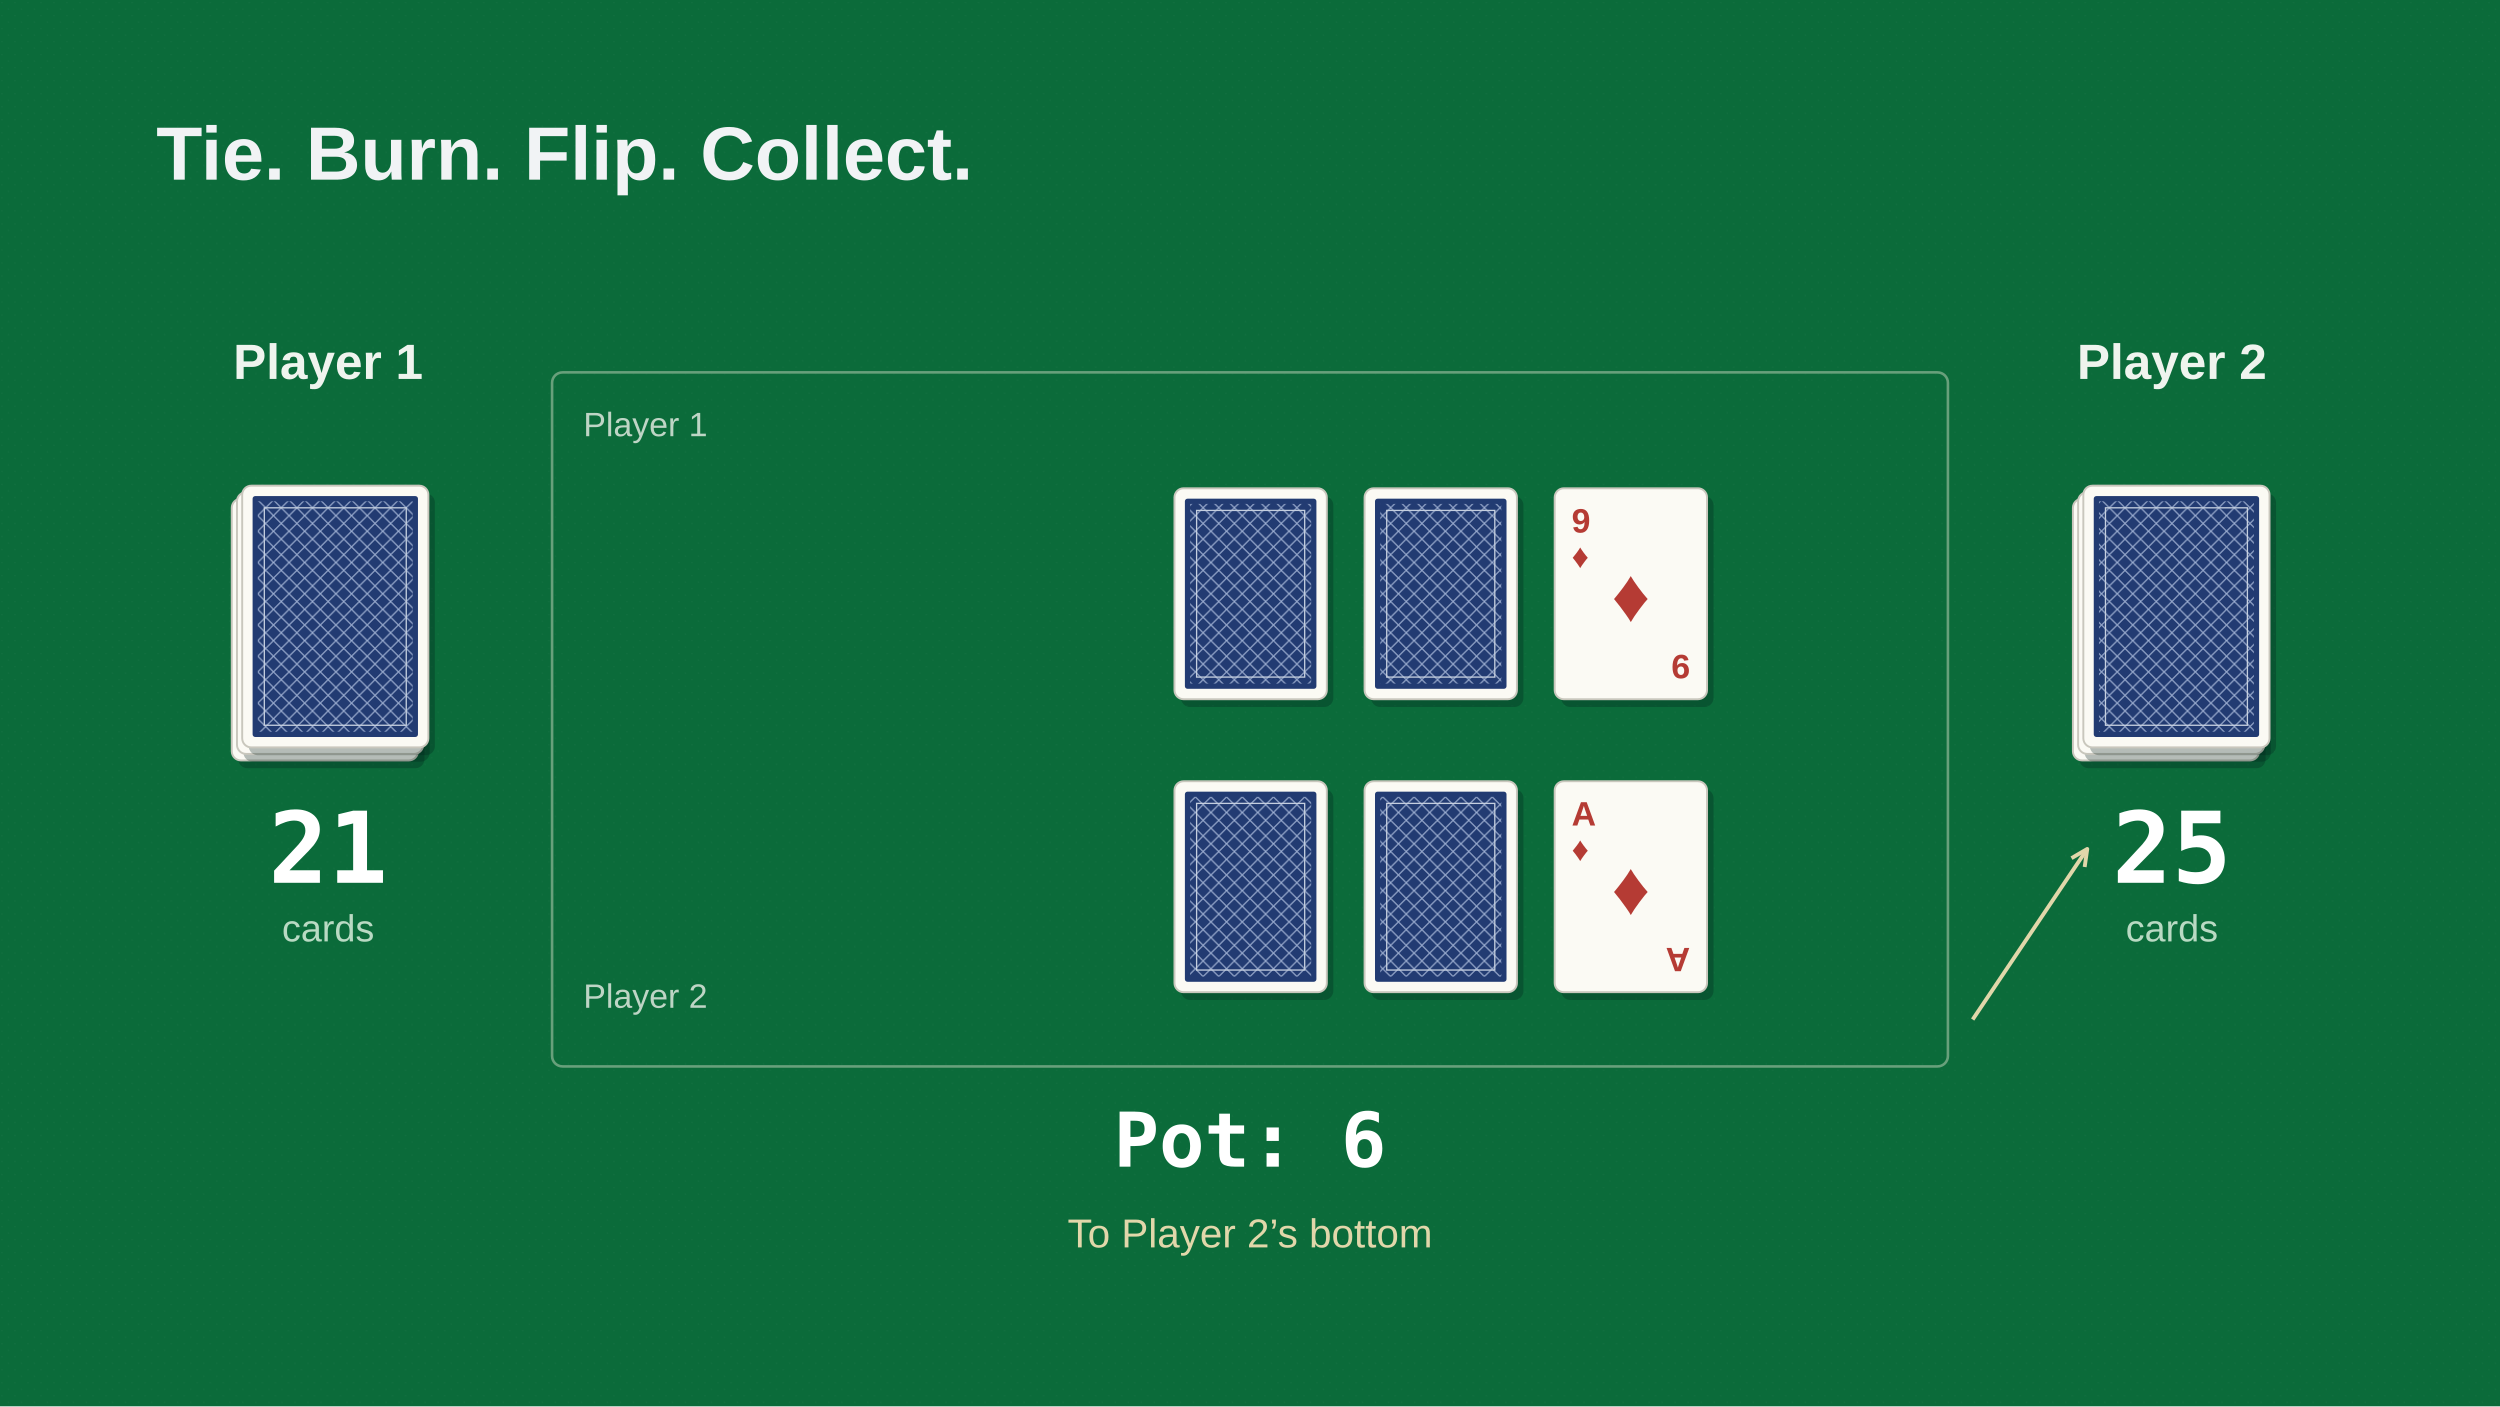
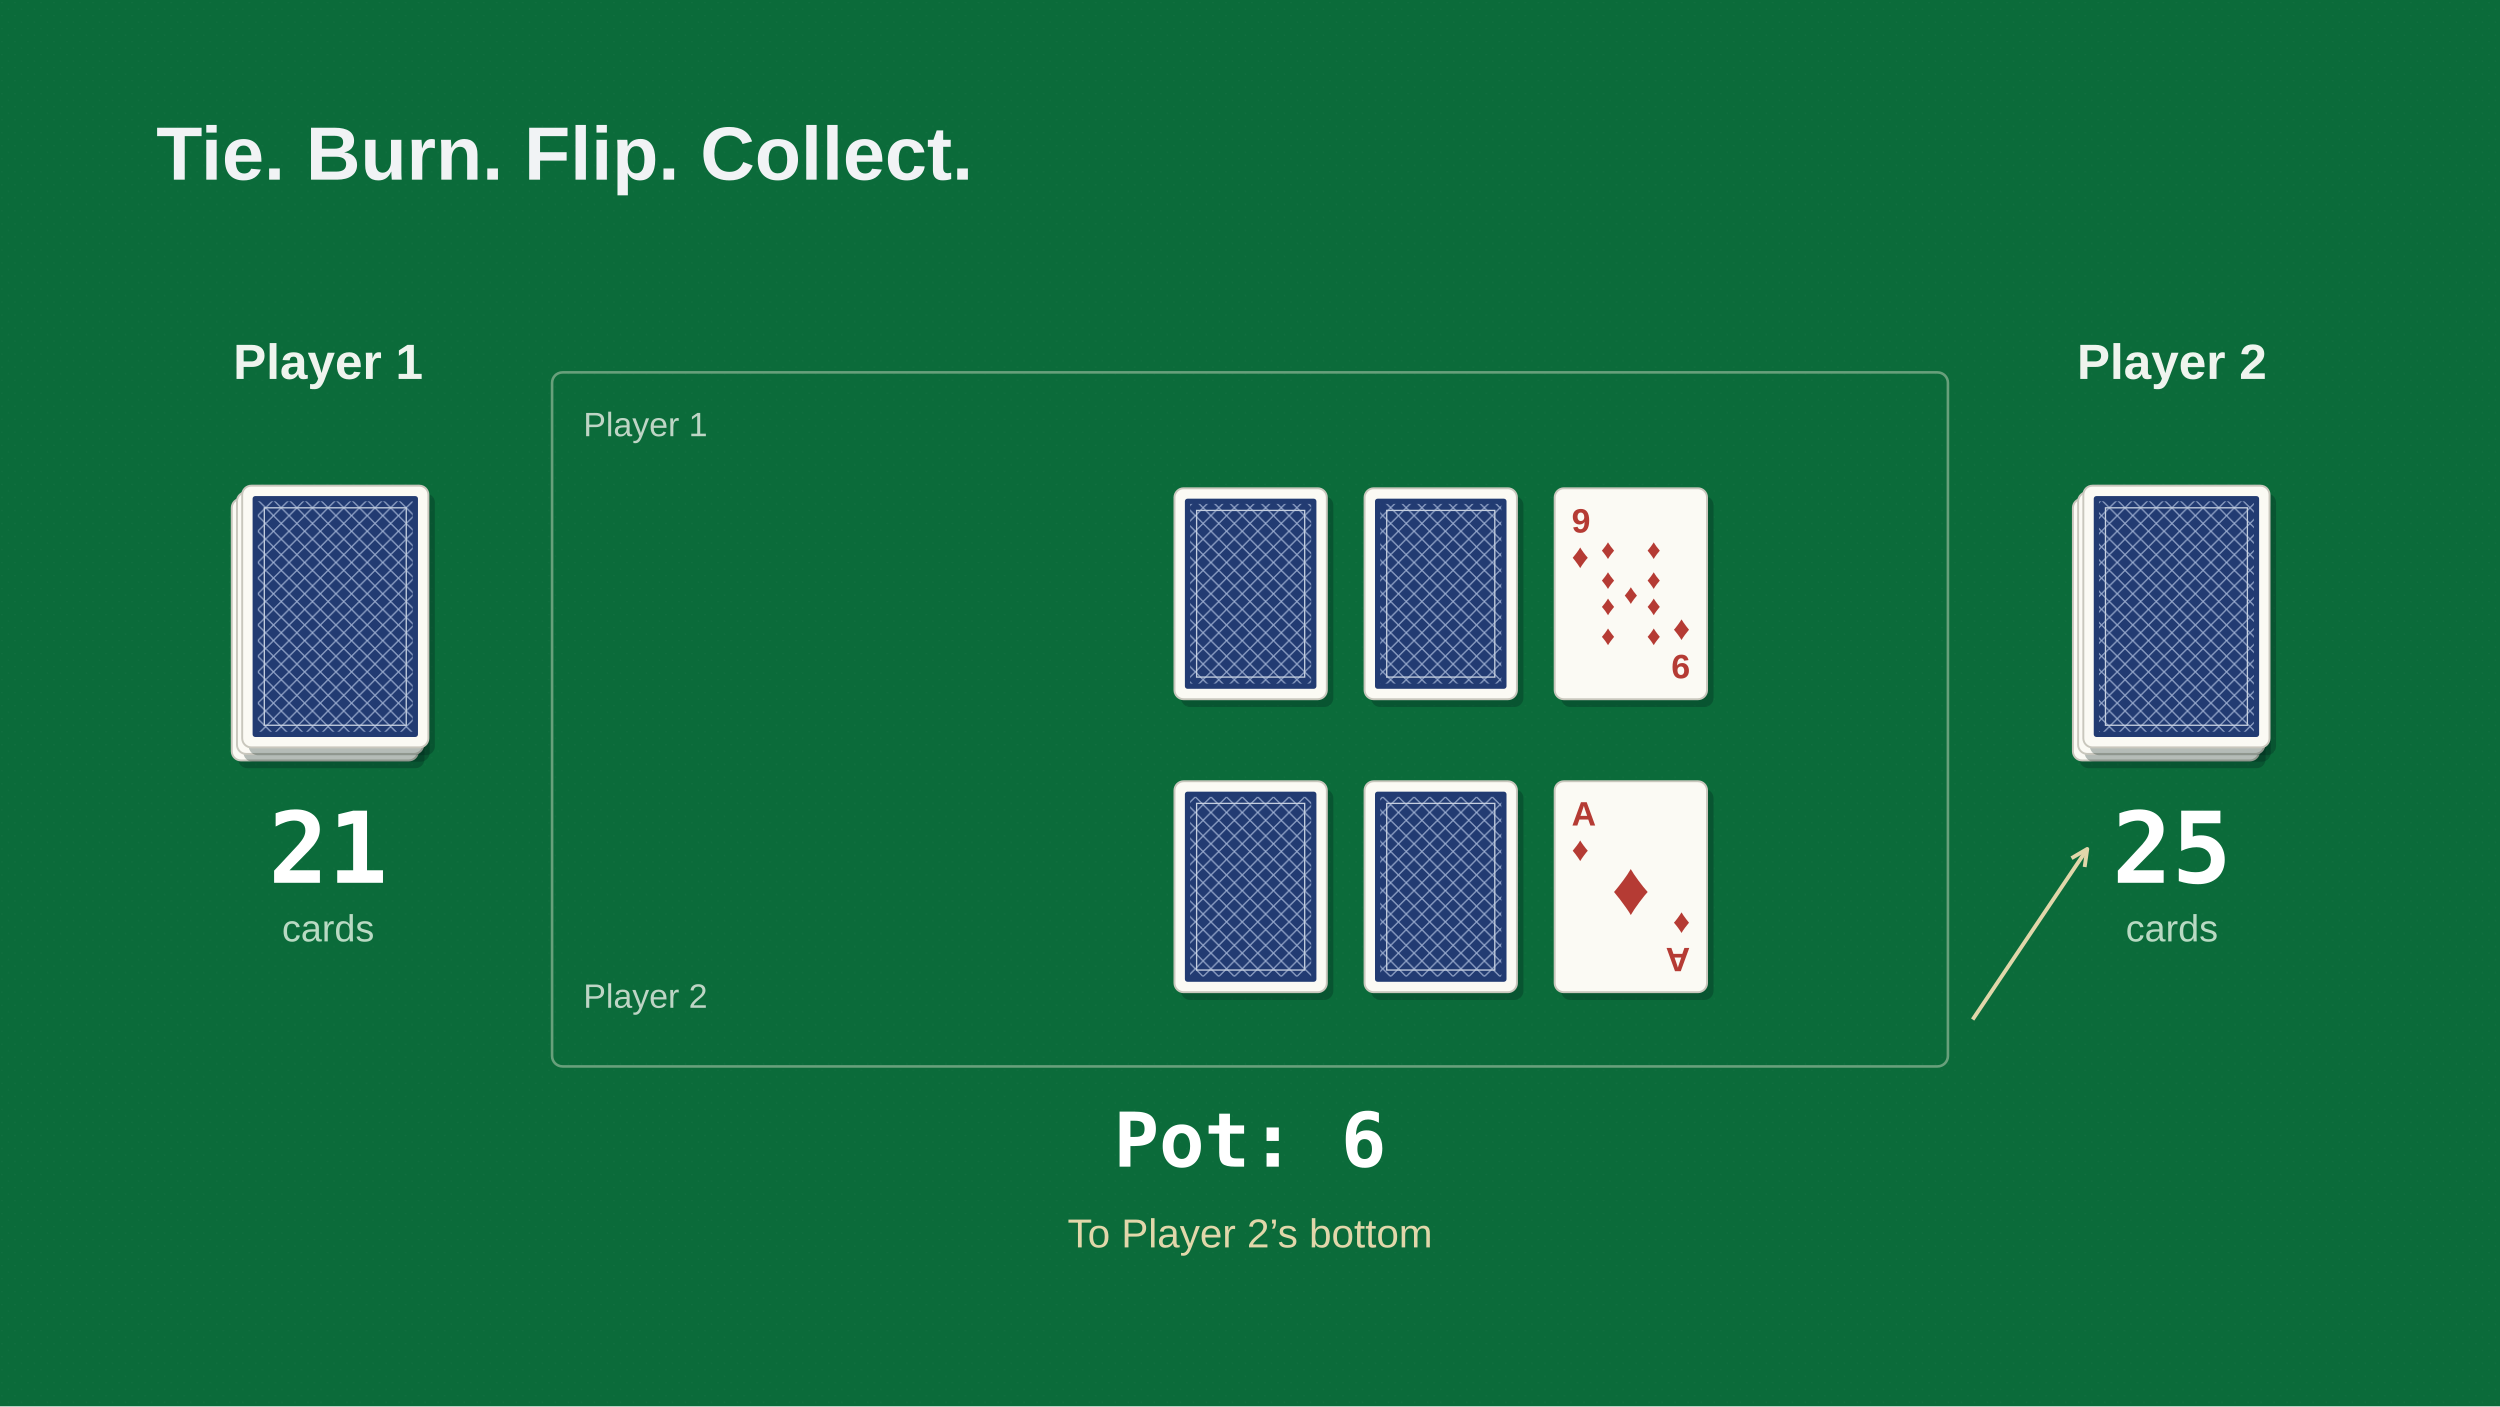
<svg xmlns="http://www.w3.org/2000/svg" width="1920" height="1080" viewBox="0 0 1920 1080" role="img">
  <defs>
    <pattern id="back" width="12" height="12" patternUnits="userSpaceOnUse">
      <path d="M0 6L6 0L12 6L6 12Z" fill="none" stroke="#8fa1c5" stroke-width="1" />
    </pattern>
    <pattern id="felt" width="10" height="10" patternUnits="userSpaceOnUse">
      <path d="M1 2h1M6 7h1" stroke="#ffffff" stroke-opacity=".035" />
    </pattern>
  </defs>
  <rect x="0.00" y="0.00" width="1920.00" height="1080.00" rx="0" fill="#0b6b3a" />
  <rect x="0.00" y="0.00" width="1920.00" height="1080.00" rx="0" fill="url(#felt)" />
  <text x="120.00" y="138.00" font-family="Liberation Sans" font-size="58" font-weight="700" fill="#f1f3f5" text-anchor="start" opacity="1" xml:space="preserve">Tie. Burn. Flip. Collect.</text>
  <text x="252.00" y="291.00" font-family="Liberation Sans" font-size="38" font-weight="700" fill="#eff4ee" text-anchor="middle" opacity="1" xml:space="preserve">Player 1</text>
  <text x="1668.00" y="291.00" font-family="Liberation Sans" font-size="38" font-weight="700" fill="#eff4ee" text-anchor="middle" opacity="1" xml:space="preserve">Player 2</text>
  <g opacity="1">
    <rect x="183.00" y="389.00" width="143.00" height="201.00" rx="7" fill="#001e18" opacity="0.28" />
    <rect x="178.00" y="383.00" width="143.00" height="201.00" rx="7" fill="#fbfaf4" stroke="#c9c7bd" stroke-width="1.5" />
    <rect x="186.00" y="391.00" width="127.00" height="185.00" rx="2" fill="#223b72" />
    <rect x="190.00" y="395.00" width="119.00" height="177.00" rx="0" fill="url(#back)" />
    <rect x="195.00" y="400.00" width="109.00" height="167.00" rx="0" fill="none" stroke="#c5cfdf" stroke-width="1" />
  </g>
  <g opacity="1">
    <rect x="187.00" y="384.00" width="143.00" height="201.00" rx="7" fill="#001e18" opacity="0.28" />
    <rect x="182.00" y="378.00" width="143.00" height="201.00" rx="7" fill="#fbfaf4" stroke="#c9c7bd" stroke-width="1.5" />
    <rect x="190.00" y="386.00" width="127.00" height="185.00" rx="2" fill="#223b72" />
    <rect x="194.00" y="390.00" width="119.00" height="177.00" rx="0" fill="url(#back)" />
    <rect x="199.00" y="395.00" width="109.00" height="167.00" rx="0" fill="none" stroke="#c5cfdf" stroke-width="1" />
  </g>
  <g opacity="1">
    <rect x="191.00" y="379.00" width="143.00" height="201.00" rx="7" fill="#001e18" opacity="0.28" />
    <rect x="186.00" y="373.00" width="143.00" height="201.00" rx="7" fill="#fbfaf4" stroke="#c9c7bd" stroke-width="1.5" />
    <rect x="194.00" y="381.00" width="127.00" height="185.00" rx="2" fill="#223b72" />
    <rect x="198.00" y="385.00" width="119.00" height="177.00" rx="0" fill="url(#back)" />
    <rect x="203.00" y="390.00" width="109.00" height="167.00" rx="0" fill="none" stroke="#c5cfdf" stroke-width="1" />
  </g>
  <g opacity="1">
    <rect x="1597.00" y="389.00" width="143.00" height="201.00" rx="7" fill="#001e18" opacity="0.28" />
    <rect x="1592.00" y="383.00" width="143.00" height="201.00" rx="7" fill="#fbfaf4" stroke="#c9c7bd" stroke-width="1.5" />
    <rect x="1600.00" y="391.00" width="127.00" height="185.00" rx="2" fill="#223b72" />
    <rect x="1604.00" y="395.00" width="119.00" height="177.00" rx="0" fill="url(#back)" />
    <rect x="1609.00" y="400.00" width="109.00" height="167.00" rx="0" fill="none" stroke="#c5cfdf" stroke-width="1" />
  </g>
  <g opacity="1">
    <rect x="1601.00" y="384.00" width="143.00" height="201.00" rx="7" fill="#001e18" opacity="0.28" />
    <rect x="1596.00" y="378.00" width="143.00" height="201.00" rx="7" fill="#fbfaf4" stroke="#c9c7bd" stroke-width="1.5" />
    <rect x="1604.00" y="386.00" width="127.00" height="185.00" rx="2" fill="#223b72" />
    <rect x="1608.00" y="390.00" width="119.00" height="177.00" rx="0" fill="url(#back)" />
    <rect x="1613.00" y="395.00" width="109.00" height="167.00" rx="0" fill="none" stroke="#c5cfdf" stroke-width="1" />
  </g>
  <g opacity="1">
    <rect x="1605.00" y="379.00" width="143.00" height="201.00" rx="7" fill="#001e18" opacity="0.28" />
    <rect x="1600.00" y="373.00" width="143.00" height="201.00" rx="7" fill="#fbfaf4" stroke="#c9c7bd" stroke-width="1.5" />
    <rect x="1608.00" y="381.00" width="127.00" height="185.00" rx="2" fill="#223b72" />
    <rect x="1612.00" y="385.00" width="119.00" height="177.00" rx="0" fill="url(#back)" />
    <rect x="1617.00" y="390.00" width="109.00" height="167.00" rx="0" fill="none" stroke="#c5cfdf" stroke-width="1" />
  </g>
  <text x="252.00" y="678.00" font-family="DejaVu Sans Mono" font-size="76" font-weight="700" fill="#fff" text-anchor="middle" opacity="1" xml:space="preserve">21</text>
  <text x="1668.00" y="678.00" font-family="DejaVu Sans Mono" font-size="76" font-weight="700" fill="#fff" text-anchor="middle" opacity="1" xml:space="preserve">25</text>
  <text x="252.00" y="723.00" font-family="Liberation Sans" font-size="29" font-weight="400" fill="#b9dac3" text-anchor="middle" opacity="1" xml:space="preserve">cards</text>
  <text x="1668.00" y="723.00" font-family="Liberation Sans" font-size="29" font-weight="400" fill="#b9dac3" text-anchor="middle" opacity="1" xml:space="preserve">cards</text>
  <rect x="424.00" y="286.00" width="1072.00" height="533.00" rx="8" fill="none" stroke="#68a07b" stroke-width="2" />
  <text x="448.00" y="335.00" font-family="Liberation Sans" font-size="26" font-weight="400" fill="#bed5c5" text-anchor="start" opacity="1" xml:space="preserve">Player 1</text>
  <text x="448.00" y="774.00" font-family="Liberation Sans" font-size="26" font-weight="400" fill="#bed5c5" text-anchor="start" opacity="1" xml:space="preserve">Player 2</text>
  <g opacity="1">
    <rect x="907.00" y="381.00" width="117.00" height="162.00" rx="7" fill="#001e18" opacity="0.28" />
    <rect x="902.00" y="375.00" width="117.00" height="162.00" rx="7" fill="#fbfaf4" stroke="#c9c7bd" stroke-width="1.5" />
    <rect x="910.00" y="383.00" width="101.00" height="146.00" rx="2" fill="#223b72" />
    <rect x="914.00" y="387.00" width="93.00" height="138.00" rx="0" fill="url(#back)" />
    <rect x="919.00" y="392.00" width="83.00" height="128.00" rx="0" fill="none" stroke="#c5cfdf" stroke-width="1" />
  </g>
  <g opacity="1">
    <rect x="907.00" y="606.00" width="117.00" height="162.00" rx="7" fill="#001e18" opacity="0.28" />
    <rect x="902.00" y="600.00" width="117.00" height="162.00" rx="7" fill="#fbfaf4" stroke="#c9c7bd" stroke-width="1.5" />
    <rect x="910.00" y="608.00" width="101.00" height="146.00" rx="2" fill="#223b72" />
    <rect x="914.00" y="612.00" width="93.00" height="138.00" rx="0" fill="url(#back)" />
    <rect x="919.00" y="617.00" width="83.00" height="128.00" rx="0" fill="none" stroke="#c5cfdf" stroke-width="1" />
  </g>
  <g opacity="1">
    <rect x="1053.00" y="381.00" width="117.00" height="162.00" rx="7" fill="#001e18" opacity="0.28" />
    <rect x="1048.00" y="375.00" width="117.00" height="162.00" rx="7" fill="#fbfaf4" stroke="#c9c7bd" stroke-width="1.5" />
    <rect x="1056.00" y="383.00" width="101.00" height="146.00" rx="2" fill="#223b72" />
    <rect x="1060.00" y="387.00" width="93.00" height="138.00" rx="0" fill="url(#back)" />
    <rect x="1065.00" y="392.00" width="83.00" height="128.00" rx="0" fill="none" stroke="#c5cfdf" stroke-width="1" />
  </g>
  <g opacity="1">
    <rect x="1053.00" y="606.00" width="117.00" height="162.00" rx="7" fill="#001e18" opacity="0.28" />
    <rect x="1048.00" y="600.00" width="117.00" height="162.00" rx="7" fill="#fbfaf4" stroke="#c9c7bd" stroke-width="1.5" />
    <rect x="1056.00" y="608.00" width="101.00" height="146.00" rx="2" fill="#223b72" />
    <rect x="1060.00" y="612.00" width="93.00" height="138.00" rx="0" fill="url(#back)" />
    <rect x="1065.00" y="617.00" width="83.00" height="128.00" rx="0" fill="none" stroke="#c5cfdf" stroke-width="1" />
  </g>
  <g opacity="1">
    <rect x="1199.00" y="381.00" width="117.00" height="162.00" rx="7" fill="#001e18" opacity="0.28" />
    <rect x="1194.00" y="375.00" width="117.00" height="162.00" rx="7" fill="#fbfaf4" stroke="#c9c7bd" stroke-width="1.5" />
    <text x="1207.00" y="409.00" font-family="Liberation Sans" font-size="26" font-weight="700" fill="#b53b34" text-anchor="start" opacity="1" xml:space="preserve">9</text>
    <text x="1207.00" y="436.00" font-family="Liberation Sans" font-size="26" font-weight="400" fill="#b53b34" text-anchor="start" opacity="1" xml:space="preserve">♦</text>
-     <text x="1252.50" y="477.06" font-family="Liberation Sans" font-size="58" font-weight="400" fill="#b53b34" text-anchor="middle" opacity="1" xml:space="preserve">♦</text>
    <g transform="rotate(180 1252.5 456.0)">
      <text x="1207.00" y="409.00" font-family="Liberation Sans" font-size="26" font-weight="700" fill="#b53b34" text-anchor="start" opacity="1" xml:space="preserve">9</text>
+       <text x="1207.00" y="436.00" font-family="Liberation Sans" font-size="26" font-weight="400" fill="#b53b34" text-anchor="start" opacity="1" xml:space="preserve">♦</text>
    </g>
+     <text x="1234.95" y="429.06" font-family="Liberation Sans" font-size="21" font-weight="400" fill="#b53b34" text-anchor="middle" opacity="1" xml:space="preserve">♦</text>
+     <g transform="rotate(180 1270.05 490.50)">
+       <text x="1270.05" y="498.06" font-family="Liberation Sans" font-size="21" font-weight="400" fill="#b53b34" text-anchor="middle" opacity="1" xml:space="preserve">♦</text>
+     </g>
+     <text x="1270.05" y="429.06" font-family="Liberation Sans" font-size="21" font-weight="400" fill="#b53b34" text-anchor="middle" opacity="1" xml:space="preserve">♦</text>
+     <g transform="rotate(180 1234.95 490.50)">
+       <text x="1234.95" y="498.06" font-family="Liberation Sans" font-size="21" font-weight="400" fill="#b53b34" text-anchor="middle" opacity="1" xml:space="preserve">♦</text>
+     </g>
+     <text x="1234.95" y="452.06" font-family="Liberation Sans" font-size="21" font-weight="400" fill="#b53b34" text-anchor="middle" opacity="1" xml:space="preserve">♦</text>
+     <g transform="rotate(180 1270.05 467.50)">
+       <text x="1270.05" y="475.06" font-family="Liberation Sans" font-size="21" font-weight="400" fill="#b53b34" text-anchor="middle" opacity="1" xml:space="preserve">♦</text>
+     </g>
+     <text x="1270.05" y="452.06" font-family="Liberation Sans" font-size="21" font-weight="400" fill="#b53b34" text-anchor="middle" opacity="1" xml:space="preserve">♦</text>
+     <g transform="rotate(180 1234.95 467.50)">
+       <text x="1234.95" y="475.06" font-family="Liberation Sans" font-size="21" font-weight="400" fill="#b53b34" text-anchor="middle" opacity="1" xml:space="preserve">♦</text>
+     </g>
+     <text x="1252.50" y="463.56" font-family="Liberation Sans" font-size="21" font-weight="400" fill="#b53b34" text-anchor="middle" opacity="1" xml:space="preserve">♦</text>
  </g>
  <g opacity="1">
    <rect x="1199.00" y="606.00" width="117.00" height="162.00" rx="7" fill="#001e18" opacity="0.28" />
    <rect x="1194.00" y="600.00" width="117.00" height="162.00" rx="7" fill="#fbfaf4" stroke="#c9c7bd" stroke-width="1.5" />
    <text x="1207.00" y="634.00" font-family="Liberation Sans" font-size="26" font-weight="700" fill="#b53b34" text-anchor="start" opacity="1" xml:space="preserve">A</text>
    <text x="1207.00" y="661.00" font-family="Liberation Sans" font-size="26" font-weight="400" fill="#b53b34" text-anchor="start" opacity="1" xml:space="preserve">♦</text>
-     <text x="1252.50" y="702.06" font-family="Liberation Sans" font-size="58" font-weight="400" fill="#b53b34" text-anchor="middle" opacity="1" xml:space="preserve">♦</text>
    <g transform="rotate(180 1252.5 681.0)">
      <text x="1207.00" y="634.00" font-family="Liberation Sans" font-size="26" font-weight="700" fill="#b53b34" text-anchor="start" opacity="1" xml:space="preserve">A</text>
+       <text x="1207.00" y="661.00" font-family="Liberation Sans" font-size="26" font-weight="400" fill="#b53b34" text-anchor="start" opacity="1" xml:space="preserve">♦</text>
    </g>
+     <text x="1252.50" y="702.06" font-family="Liberation Sans" font-size="58" font-weight="400" fill="#b53b34" text-anchor="middle" opacity="1" xml:space="preserve">♦</text>
  </g>
  <text x="960.00" y="896.00" font-family="DejaVu Sans Mono" font-size="58" font-weight="700" fill="#fff" text-anchor="middle" opacity="1" xml:space="preserve">Pot: 6</text>
  <text x="960.00" y="958.00" font-family="Liberation Sans" font-size="31" font-weight="400" fill="#e1d7aa" text-anchor="middle" opacity="1" xml:space="preserve">To Player 2’s bottom</text>
  <path d="M1515.00 783.00L1603.00 652.00" fill="none" stroke="#e1d7aa" stroke-width="3" />
  <path d="M1601.025 665.86 L1603 652 L1590.916 659.069" stroke="#e1d7aa" stroke-width="3" fill="none" stroke-linejoin="round" />
</svg>
